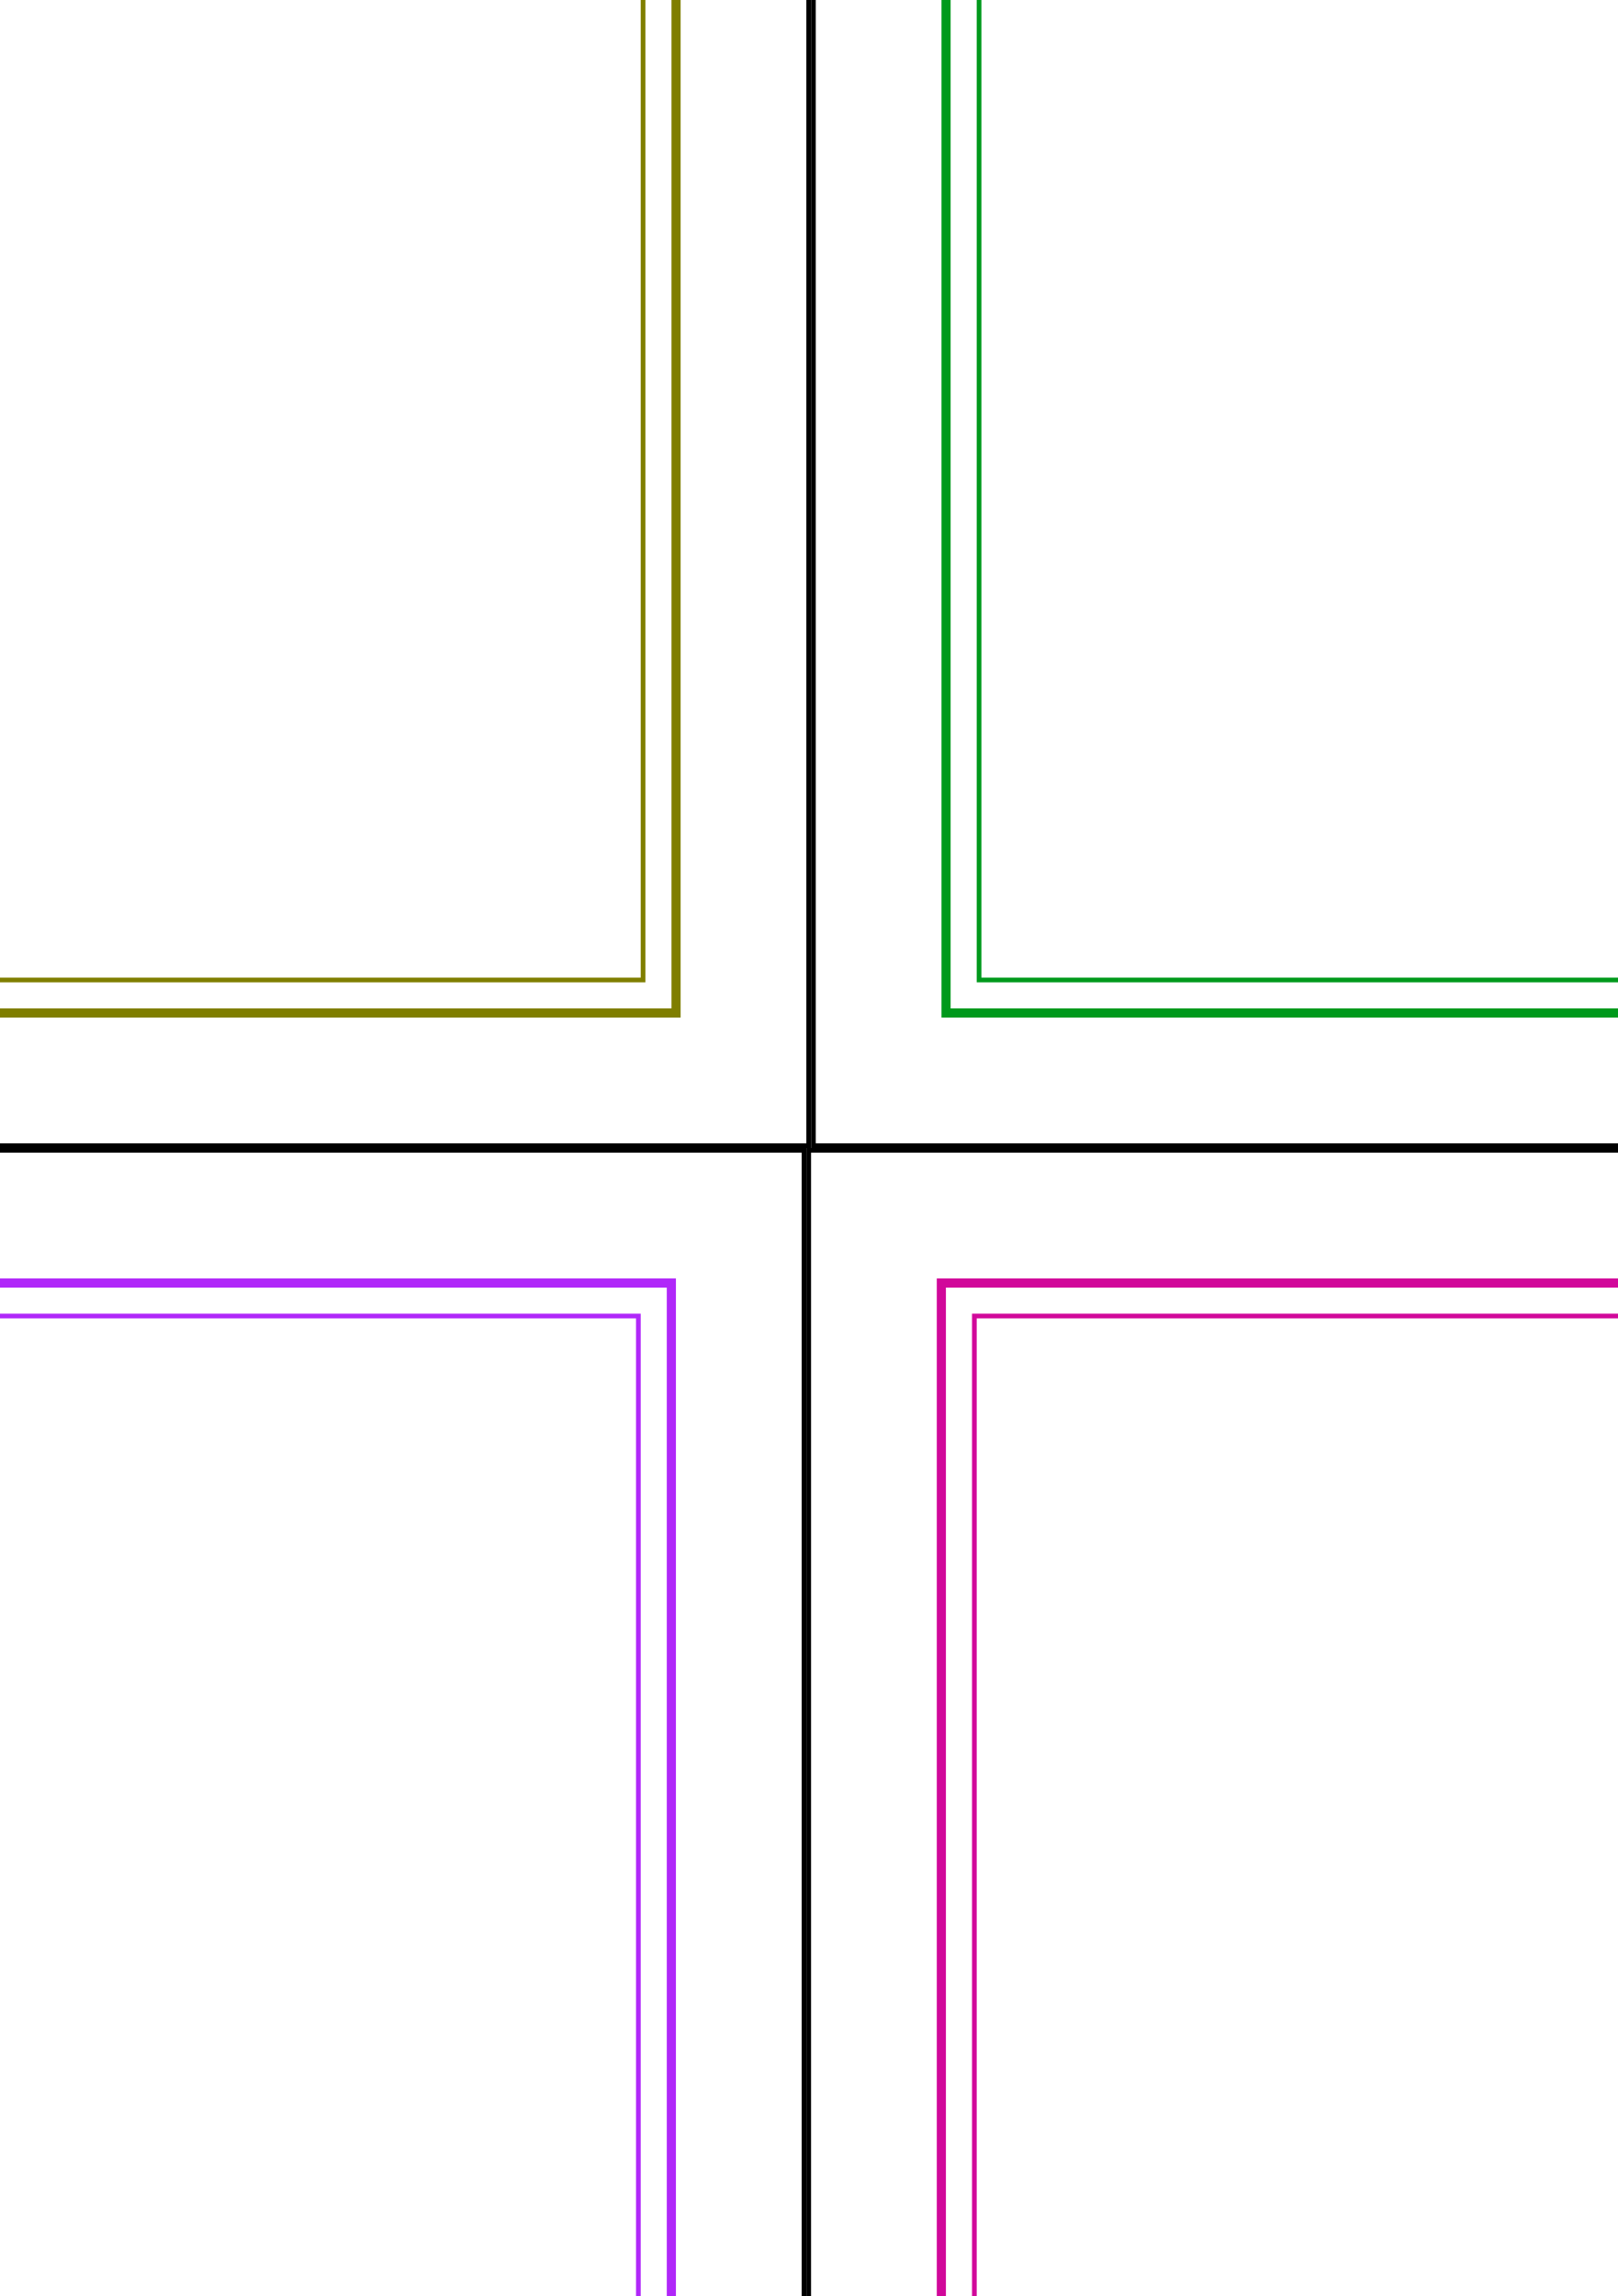
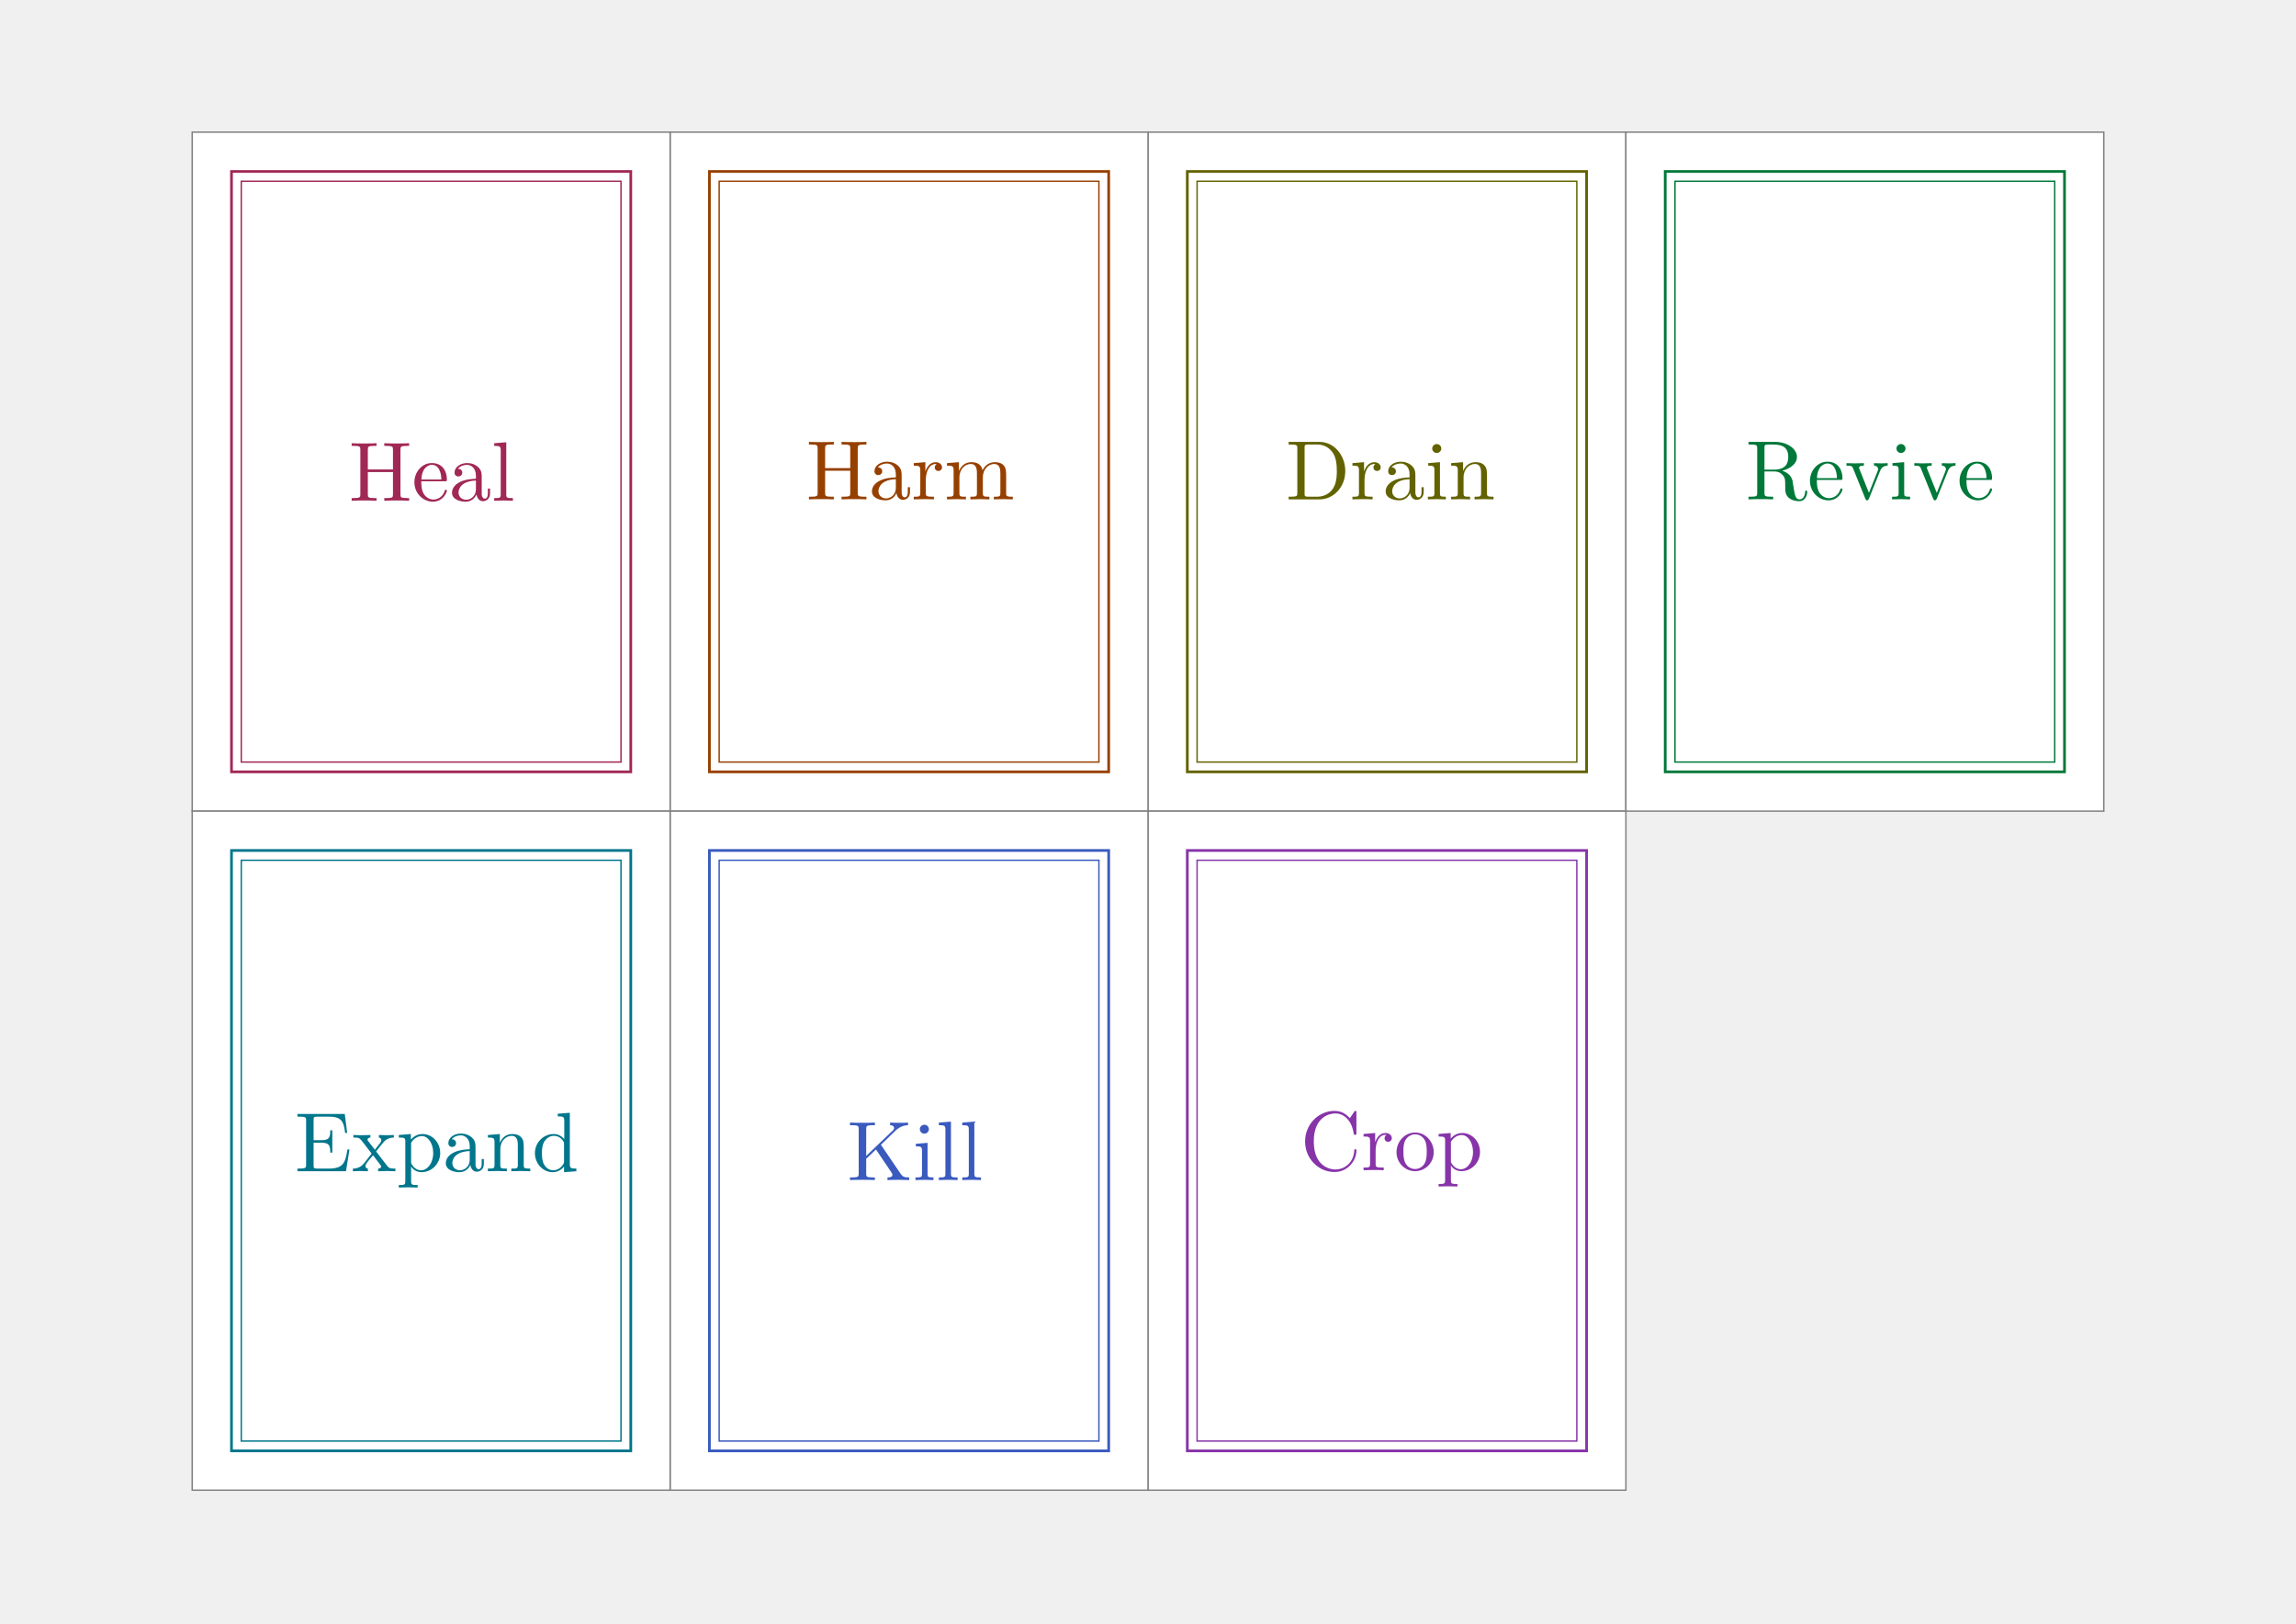
- <svg xmlns="http://www.w3.org/2000/svg" width="62mm" height="88mm" viewBox="0 0 62 88" version="1.1" id="svg8">
+ <svg xmlns="http://www.w3.org/2000/svg" width="297mm" height="210mm" viewBox="0 0 297 210" version="1.1" id="svg8">
  <defs id="defs2" />
-   <g id="layer1" transform="translate(0,-209)">
-     <rect style="fill:#ffffff;fill-opacity:1;stroke:#000000;stroke-width:0.18;stroke-miterlimit:4;stroke-dasharray:none" id="rect843" width="61.82" height="87.82" x="-30.82" y="165.09" />
-     <rect style="fill:none;fill-opacity:1;stroke:#7f7e00;stroke-width:0.35;stroke-miterlimit:4;stroke-dasharray:none;stroke-opacity:1" id="rect817" width="51.65" height="77.65" x="-25.735" y="170.175" />
-     <rect style="fill:none;fill-opacity:1;stroke:#7f7e00;stroke-width:0.18;stroke-miterlimit:4;stroke-dasharray:none;stroke-opacity:1" id="rect821" width="49.12" height="75.12" x="-24.47" y="171.44" />
-     <rect style="fill:#ffffff;fill-opacity:1;stroke:#000000;stroke-width:0.18;stroke-miterlimit:4;stroke-dasharray:none" id="rect843-9" width="61.82" height="87.82" x="31.18" y="165.09" />
-     <rect style="fill:none;fill-opacity:1;stroke:#00991c;stroke-width:0.35;stroke-miterlimit:4;stroke-dasharray:none;stroke-opacity:1" id="rect817-4" width="51.65" height="77.65" x="36.265" y="170.175" />
-     <rect style="fill:none;fill-opacity:1;stroke:#00991c;stroke-width:0.18;stroke-miterlimit:4;stroke-dasharray:none;stroke-opacity:1" id="rect821-4" width="49.12" height="75.12" x="37.53" y="171.44" />
-     <rect style="fill:#ffffff;fill-opacity:1;stroke:#000000;stroke-width:0.18;stroke-miterlimit:4;stroke-dasharray:none" id="rect843-1" width="61.82" height="87.82" x="93.18" y="165.09" />
-     <rect style="fill:none;fill-opacity:1;stroke:#00a38a;stroke-width:0.35;stroke-miterlimit:4;stroke-dasharray:none;stroke-opacity:1" id="rect817-1" width="51.65" height="77.65" x="98.265" y="170.175" />
-     <rect style="fill:none;fill-opacity:1;stroke:#00a38a;stroke-width:0.18;stroke-miterlimit:4;stroke-dasharray:none;stroke-opacity:1" id="rect821-2" width="49.12" height="75.12" x="99.53" y="171.44" />
-     <rect style="fill:#ffffff;fill-opacity:1;stroke:#000000;stroke-width:0.18;stroke-miterlimit:4;stroke-dasharray:none" id="rect843-7" width="61.82" height="87.82" x="-92.82" y="165.09" />
-     <rect style="fill:none;fill-opacity:1;stroke:#bc5700;stroke-width:0.35;stroke-miterlimit:4;stroke-dasharray:none;stroke-opacity:1" id="rect817-3" width="51.65" height="77.65" x="-87.735" y="170.175" />
-     <rect style="fill:none;fill-opacity:1;stroke:#bc5700;stroke-width:0.18;stroke-miterlimit:4;stroke-dasharray:none;stroke-opacity:1" id="rect821-3" width="49.12" height="75.12" x="-86.47" y="171.44" />
-     <rect style="fill:#ffffff;fill-opacity:1;stroke:#000000;stroke-width:0.18;stroke-miterlimit:4;stroke-dasharray:none" id="rect843-2" width="61.82" height="87.82" x="-154.82" y="165.09" />
-     <rect style="fill:none;fill-opacity:1;stroke:#d52c2d;stroke-width:0.35;stroke-miterlimit:4;stroke-dasharray:none;stroke-opacity:1" id="rect817-9" width="51.65" height="77.65" x="-149.735" y="170.175" />
-     <rect style="fill:none;fill-opacity:1;stroke:#d52c2d;stroke-width:0.18;stroke-miterlimit:4;stroke-dasharray:none;stroke-opacity:1" id="rect821-11" width="49.12" height="75.12" x="-148.47" y="171.44" />
-     <rect y="253.09" x="-31" height="87.82" width="61.82" id="rect1291" style="fill:#ffffff;fill-opacity:1;stroke:#000000;stroke-width:0.18;stroke-miterlimit:4;stroke-dasharray:none" />
-     <rect y="258.175" x="-25.915" height="77.65" width="51.65" id="rect1293" style="fill:none;fill-opacity:1;stroke:#b027f9;stroke-width:0.35;stroke-miterlimit:4;stroke-dasharray:none;stroke-opacity:1" />
-     <rect y="259.44" x="-24.65" height="75.12" width="49.12" id="rect1295" style="fill:none;fill-opacity:1;stroke:#b027f9;stroke-width:0.18;stroke-miterlimit:4;stroke-dasharray:none;stroke-opacity:1" />
-     <rect y="253.09" x="31" height="87.82" width="61.82" id="rect1315" style="fill:#ffffff;fill-opacity:1;stroke:#000000;stroke-width:0.18;stroke-miterlimit:4;stroke-dasharray:none" />
-     <rect y="258.175" x="36.085" height="77.65" width="51.65" id="rect1317" style="fill:none;fill-opacity:1;stroke:#d1089a;stroke-width:0.35;stroke-miterlimit:4;stroke-dasharray:none;stroke-opacity:1" />
-     <rect y="259.44" x="37.35" height="75.12" width="49.12" id="rect1319" style="fill:none;fill-opacity:1;stroke:#d1089a;stroke-width:0.18;stroke-miterlimit:4;stroke-dasharray:none;stroke-opacity:1" />
-     <rect y="253.09" x="93" height="87.82" width="61.82" id="rect1339" style="fill:#ffffff;fill-opacity:1;stroke:#000000;stroke-width:0.18;stroke-miterlimit:4;stroke-dasharray:none" />
-     <rect y="258.175" x="98.085" height="77.65" width="51.65" id="rect1341" style="fill:none;fill-opacity:1;stroke:#646464;stroke-width:0.35;stroke-miterlimit:4;stroke-dasharray:none;stroke-opacity:1" />
-     <rect y="259.44" x="99.35" height="75.12" width="49.12" id="rect1343" style="fill:none;fill-opacity:1;stroke:#646464;stroke-width:0.18;stroke-miterlimit:4;stroke-dasharray:none;stroke-opacity:1" />
-     <rect y="253.09" x="-93" height="87.82" width="61.82" id="rect1387" style="fill:#ffffff;fill-opacity:1;stroke:#000000;stroke-width:0.18;stroke-miterlimit:4;stroke-dasharray:none" />
-     <rect y="258.175" x="-87.915" height="77.65" width="51.65" id="rect1389" style="fill:none;fill-opacity:1;stroke:#5a64ff;stroke-width:0.35;stroke-miterlimit:4;stroke-dasharray:none;stroke-opacity:1" />
-     <rect y="259.44" x="-86.65" height="75.12" width="49.12" id="rect1391" style="fill:none;fill-opacity:1;stroke:#5a64ff;stroke-width:0.18;stroke-miterlimit:4;stroke-dasharray:none;stroke-opacity:1" />
-     <rect y="253.09" x="-155" height="87.82" width="61.82" id="rect1411" style="fill:#ffffff;fill-opacity:1;stroke:#000000;stroke-width:0.18;stroke-miterlimit:4;stroke-dasharray:none" />
-     <rect y="258.175" x="-149.915" height="77.65" width="51.65" id="rect1413" style="fill:none;fill-opacity:1;stroke:#0092e6;stroke-width:0.35;stroke-miterlimit:4;stroke-dasharray:none;stroke-opacity:1" />
-     <rect y="259.44" x="-148.65" height="75.12" width="49.12" id="rect1415" style="fill:none;fill-opacity:1;stroke:#0092e6;stroke-width:0.18;stroke-miterlimit:4;stroke-dasharray:none;stroke-opacity:1" />
+   <g id="layer1" transform="translate(0,-87)">
+     <rect style="fill:#ffffff;fill-opacity:1;stroke:#808080;stroke-width:0.18;stroke-miterlimit:4;stroke-dasharray:none" id="rect843" width="61.82" height="87.82" x="148.5" y="104.09" />
+     <rect style="fill:none;fill-opacity:1;stroke:#636200;stroke-width:0.35;stroke-miterlimit:4;stroke-dasharray:none;stroke-opacity:1" id="rect817" width="51.65" height="77.65" x="153.585" y="109.175" />
+     <rect style="fill:none;fill-opacity:1;stroke:#636200;stroke-width:0.18;stroke-miterlimit:4;stroke-dasharray:none;stroke-opacity:1" id="rect821" width="49.12" height="75.12" x="154.85" y="110.44" />
+     <rect style="fill:#ffffff;fill-opacity:1;stroke:#808080;stroke-width:0.18;stroke-miterlimit:4;stroke-dasharray:none" id="rect843-9" width="61.82" height="87.82" x="210.32" y="104.09" />
+     <rect style="fill:none;fill-opacity:1;stroke:#007839;stroke-width:0.35;stroke-miterlimit:4;stroke-dasharray:none;stroke-opacity:1" id="rect817-4" width="51.65" height="77.65" x="215.405" y="109.175" />
+     <rect style="fill:none;fill-opacity:1;stroke:#007839;stroke-width:0.18;stroke-miterlimit:4;stroke-dasharray:none;stroke-opacity:1" id="rect821-4" width="49.12" height="75.12" x="216.67" y="110.44" />
+     <rect style="fill:#ffffff;fill-opacity:1;stroke:#808080;stroke-width:0.18;stroke-miterlimit:4;stroke-dasharray:none" id="rect843-7" width="61.82" height="87.82" x="86.68" y="104.09" />
+     <rect style="fill:none;fill-opacity:1;stroke:#964000;stroke-width:0.35;stroke-miterlimit:4;stroke-dasharray:none;stroke-opacity:1" id="rect817-3" width="51.65" height="77.65" x="91.765" y="109.175" />
+     <rect style="fill:none;fill-opacity:1;stroke:#964000;stroke-width:0.18;stroke-miterlimit:4;stroke-dasharray:none;stroke-opacity:1" id="rect821-3" width="49.12" height="75.12" x="93.03" y="110.44" />
+     <rect style="fill:#ffffff;fill-opacity:1;stroke:#808080;stroke-width:0.18;stroke-miterlimit:4;stroke-dasharray:none" id="rect843-2" width="61.82" height="87.82" x="24.86" y="104.09" />
+     <rect y="191.91" x="148.5" height="87.82" width="61.82" id="rect1291" style="fill:#ffffff;fill-opacity:1;stroke:#808080;stroke-width:0.18;stroke-miterlimit:4;stroke-dasharray:none" />
+     <rect y="196.995" x="153.585" height="77.65" width="51.65" id="rect1293" style="fill:none;fill-opacity:1;stroke:#8734a9;stroke-width:0.35;stroke-miterlimit:4;stroke-dasharray:none;stroke-opacity:1" />
+     <rect y="198.26" x="154.85" height="75.12" width="49.12" id="rect1295" style="fill:none;fill-opacity:1;stroke:#8734a9;stroke-width:0.18;stroke-miterlimit:4;stroke-dasharray:none;stroke-opacity:1" />
+     <rect y="191.91" x="86.68" height="87.82" width="61.82" id="rect1387" style="fill:#ffffff;fill-opacity:1;stroke:#808080;stroke-width:0.18;stroke-miterlimit:4;stroke-dasharray:none" />
+     <rect y="196.995" x="91.765" height="77.65" width="51.65" id="rect1389" style="fill:none;fill-opacity:1;stroke:#3a5abe;stroke-width:0.35;stroke-miterlimit:4;stroke-dasharray:none;stroke-opacity:1" />
+     <rect y="198.26" x="93.03" height="75.12" width="49.12" id="rect1391" style="fill:none;fill-opacity:1;stroke:#3a5abe;stroke-width:0.18;stroke-miterlimit:4;stroke-dasharray:none;stroke-opacity:1" />
+     <rect y="191.91" x="24.86" height="87.82" width="61.82" id="rect1411" style="fill:#ffffff;fill-opacity:1;stroke:#808080;stroke-width:0.18;stroke-miterlimit:4;stroke-dasharray:none" />
+     <rect y="196.995" x="29.945" height="77.65" width="51.65" id="rect1413" style="fill:none;fill-opacity:1;stroke:#00768c;stroke-width:0.35;stroke-miterlimit:4;stroke-dasharray:none;stroke-opacity:1" />
+     <rect y="198.26" x="31.21" height="75.12" width="49.12" id="rect1415" style="fill:none;fill-opacity:1;stroke:#00768c;stroke-width:0.18;stroke-miterlimit:4;stroke-dasharray:none;stroke-opacity:1" />
+     <flowRoot xml:space="preserve" id="flowRoot1915" style="fill:black;fill-opacity:1;stroke:none;font-family:'Cambria Math';font-style:normal;font-weight:normal;font-size:20px;line-height:1.25;letter-spacing:0px;word-spacing:0px;-inkscape-font-specification:'Cambria Math';font-stretch:normal;font-variant:normal;">
+       <flowRegion id="flowRegion1917" style="font-size:20px;">
+         <rect id="rect1919" width="87.736" height="50" x="147.17" y="294.644" style="font-size:20px;" />
+       </flowRegion>
+       <flowPara id="flowPara1921" />
+     </flowRoot>
+     <flowRoot xml:space="preserve" id="flowRoot1923" style="fill:black;fill-opacity:1;stroke:none;font-family:'Cambria Math';font-style:normal;font-weight:normal;font-size:4.233px;line-height:1.25;letter-spacing:0px;word-spacing:0px;-inkscape-font-specification:'Cambria Math';font-stretch:normal;font-variant:normal;">
+       <flowRegion id="flowRegion1925" style="font-size:4.233px;">
+         <rect id="rect1927" width="144.844" height="83.385" x="158.765" y="271.376" style="font-size:4.233px;" />
+       </flowRegion>
+       <flowPara id="flowPara1929" />
+     </flowRoot>
+     <flowRoot xml:space="preserve" id="flowRoot1931" style="font-style:normal;font-variant:normal;font-weight:normal;font-stretch:normal;font-size:40px;line-height:1.25;font-family:'Cambria Math';-inkscape-font-specification:'Cambria Math';letter-spacing:0px;word-spacing:0px;fill:#000000;fill-opacity:1;stroke:none" transform="matrix(0.2645833,0,0,0.2645833,0,87)">
+       <flowRegion id="flowRegion1933">
+         <rect id="rect1935" width="60.704" height="49.364" x="174.108" y="296.058" />
+       </flowRegion>
+       <flowPara id="flowPara1937">Append two Chips on Character Chip Stack.</flowPara>
+     </flowRoot>
+     <rect style="fill:none;fill-opacity:1;stroke:#a12855;stroke-width:0.35;stroke-miterlimit:4;stroke-dasharray:none;stroke-opacity:1" id="rect817-9" width="51.65" height="77.65" x="29.945" y="109.175" />
+     <rect style="fill:none;fill-opacity:1;stroke:#a12855;stroke-width:0.18;stroke-miterlimit:4;stroke-dasharray:none;stroke-opacity:1" id="rect821-11" width="49.12" height="75.12" x="31.21" y="110.44" />
+     <text xml:space="preserve" style="font-style:normal;font-variant:normal;font-weight:normal;font-stretch:normal;font-size:10.885px;line-height:1.25;font-family:'Cambria Math';-inkscape-font-specification:'Cambria Math';letter-spacing:0px;word-spacing:0px;fill:#a12855;fill-opacity:1;stroke:none;stroke-width:0.265" x="45.127" y="151.76" id="text1909">
+       <tspan id="tspan1907" x="45.127" y="151.76" style="fill:#a12855;fill-opacity:1;stroke-width:0.265">Heal</tspan>
+     </text>
+     <flowRoot xml:space="preserve" id="flowRoot1939" style="font-style:normal;font-variant:normal;font-weight:normal;font-stretch:normal;font-size:18.667px;line-height:1.25;font-family:'Cambria Math';-inkscape-font-specification:'Cambria Math';letter-spacing:0px;word-spacing:0px;fill:#a12855;fill-opacity:1;stroke:none;" transform="matrix(0.2645833,0,0,0.2645833,-34.98914,63.80168)">
+       <flowRegion id="flowRegion1941" style="font-size:18.667px;fill:#a12855;fill-opacity:1;">
+         <rect id="rect1943" width="148.421" height="150.943" x="270.283" y="362.569" style="font-size:18.667px;fill:#a12855;fill-opacity:1;" />
+       </flowRegion>
+       <flowPara id="flowPara1945">Append two Chips on Character Chip Stack.</flowPara>
+     </flowRoot>
+     <text id="text1951" y="151.585" x="104.281" style="font-style:normal;font-variant:normal;font-weight:normal;font-stretch:normal;font-size:10.885px;line-height:1.25;font-family:'Cambria Math';-inkscape-font-specification:'Cambria Math';letter-spacing:0px;word-spacing:0px;fill:#964000;fill-opacity:1;stroke:none;stroke-width:0.265" xml:space="preserve">
+       <tspan style="fill:#964000;fill-opacity:1;stroke-width:0.265" y="151.585" x="104.281" id="tspan1949">Harm</tspan>
+     </text>
+     <flowRoot transform="matrix(0.2645833,0,0,0.2645833,26.52338,63.69286)" style="font-style:normal;font-variant:normal;font-weight:normal;font-stretch:normal;font-size:18.667px;line-height:1.25;font-family:'Cambria Math';-inkscape-font-specification:'Cambria Math';letter-spacing:0px;word-spacing:0px;fill:#964000;fill-opacity:1;stroke:none" id="flowRoot1959" xml:space="preserve">
+       <flowRegion style="font-size:18.667px;fill:#964000;fill-opacity:1" id="flowRegion1955">
+         <rect style="font-size:18.667px;fill:#964000;fill-opacity:1" y="362.569" x="270.283" height="150.943" width="148.421" id="rect1953" />
+       </flowRegion>
+       <flowPara id="flowPara1957">Remove two Chips on Opponent Chip Stack.</flowPara>
+     </flowRoot>
+     <text xml:space="preserve" style="font-style:normal;font-variant:normal;font-weight:normal;font-stretch:normal;font-size:10.885px;line-height:1.25;font-family:'Cambria Math';-inkscape-font-specification:'Cambria Math';text-align:start;letter-spacing:0px;word-spacing:0px;text-anchor:start;fill:#636200;fill-opacity:1;stroke:none;stroke-width:0.265;" x="166.317" y="151.585" id="text1965">
+       <tspan id="tspan1963" x="166.317" y="151.585" style="text-align:start;text-anchor:start;fill:#636200;fill-opacity:1;stroke-width:0.265;">Drain</tspan>
+     </text>
+     <flowRoot xml:space="preserve" id="flowRoot1973" style="font-style:normal;font-variant:normal;font-weight:normal;font-stretch:normal;font-size:18.667px;line-height:1.25;font-family:'Cambria Math';-inkscape-font-specification:'Cambria Math';letter-spacing:0px;word-spacing:0px;fill:#636200;fill-opacity:1;stroke:none;" transform="matrix(0.2645833,0,0,0.2645833,89.30922,60.13403)">
+       <flowRegion id="flowRegion1969" style="font-size:18.667px;fill:#636200;fill-opacity:1;">
+         <rect id="rect1967" width="148.421" height="150.943" x="270.283" y="362.569" style="font-size:18.667px;fill:#636200;fill-opacity:1;" />
+       </flowRegion>
+       <flowPara id="flowPara1971">Move a Chip from Opponent Chip Stack to Player Chip Stack.</flowPara>
+     </flowRoot>
+     <text id="text1979" y="151.585" x="225.803" style="font-style:normal;font-variant:normal;font-weight:normal;font-stretch:normal;font-size:10.885px;line-height:1.25;font-family:'Cambria Math';-inkscape-font-specification:'Cambria Math';letter-spacing:0px;word-spacing:0px;fill:#007839;fill-opacity:1;stroke:none;stroke-width:0.265" xml:space="preserve">
+       <tspan style="fill:#007839;fill-opacity:1;stroke-width:0.265" y="151.585" x="225.803" id="tspan1977">Revive</tspan>
+     </text>
+     <flowRoot transform="matrix(0.2645833,0,0,0.2645833,150.9894,60.63323)" style="font-style:normal;font-variant:normal;font-weight:normal;font-stretch:normal;font-size:18.667px;line-height:1.25;font-family:'Cambria Math';-inkscape-font-specification:'Cambria Math';letter-spacing:0px;word-spacing:0px;fill:#007839;fill-opacity:1;stroke:none" id="flowRoot1987" xml:space="preserve">
+       <flowRegion style="font-size:18.667px;fill:#007839;fill-opacity:1" id="flowRegion1983">
+         <rect style="font-size:18.667px;fill:#007839;fill-opacity:1" y="362.569" x="270.283" height="150.943" width="148.421" id="rect1981" />
+       </flowRegion>
+       <flowPara id="flowPara1985">Move a Card from Player Death Stack to Player Life Stack.</flowPara>
+     </flowRoot>
+     <text xml:space="preserve" style="font-style:normal;font-variant:normal;font-weight:normal;font-stretch:normal;font-size:10.885px;line-height:1.25;font-family:'Cambria Math';-inkscape-font-specification:'Cambria Math';letter-spacing:0px;word-spacing:0px;fill:#00768c;fill-opacity:1;stroke:none;stroke-width:0.265" x="38.114" y="238.48" id="text1993">
+       <tspan id="tspan1991" x="38.114" y="238.48" style="fill:#00768c;fill-opacity:1;stroke-width:0.265">Expand</tspan>
+     </text>
+     <flowRoot xml:space="preserve" id="flowRoot2001" style="font-style:normal;font-variant:normal;font-weight:normal;font-stretch:normal;font-size:18.667px;line-height:1.25;font-family:'Cambria Math';-inkscape-font-specification:'Cambria Math';letter-spacing:0px;word-spacing:0px;fill:#00768c;fill-opacity:1;stroke:none;" transform="matrix(0.2645833,0,0,0.2645833,-34.38022,151.669)">
+       <flowRegion id="flowRegion1997" style="font-size:18.667px;fill:#00768c;fill-opacity:1;">
+         <rect id="rect1995" width="148.421" height="150.943" x="270.283" y="362.569" style="font-size:18.667px;fill:#00768c;fill-opacity:1;" />
+       </flowRegion>
+       <flowPara id="flowPara1999">Move a Card from Player Life Stack to Player Hand.</flowPara>
+     </flowRoot>
+     <text id="text2007" y="239.623" x="109.594" style="font-style:normal;font-variant:normal;font-weight:normal;font-stretch:normal;font-size:10.885px;line-height:1.25;font-family:'Cambria Math';-inkscape-font-specification:'Cambria Math';letter-spacing:0px;word-spacing:0px;fill:#3a5abe;fill-opacity:1;stroke:none;stroke-width:0.265" xml:space="preserve">
+       <tspan style="fill:#3a5abe;fill-opacity:1;stroke-width:0.265" y="239.623" x="109.594" id="tspan2005">Kill</tspan>
+     </text>
+     <flowRoot transform="matrix(0.2645833,0,0,0.2645833,26.58005,148.5197)" style="font-style:normal;font-variant:normal;font-weight:normal;font-stretch:normal;font-size:18.667px;line-height:1.25;font-family:'Cambria Math';-inkscape-font-specification:'Cambria Math';letter-spacing:0px;word-spacing:0px;fill:#3a5abe;fill-opacity:1;stroke:none" id="flowRoot2015" xml:space="preserve">
+       <flowRegion style="font-size:18.667px;fill:#3a5abe;fill-opacity:1" id="flowRegion2011">
+         <rect style="font-size:18.667px;fill:#3a5abe;fill-opacity:1" y="362.569" x="270.283" height="150.943" width="148.421" id="rect2009" />
+       </flowRegion>
+       <flowPara id="flowPara2013">Move a Card from Opponent Life Stack to Opponent Death Stack.</flowPara>
+     </flowRoot>
+     <text xml:space="preserve" style="font-style:normal;font-variant:normal;font-weight:normal;font-stretch:normal;font-size:10.885px;line-height:1.25;font-family:'Cambria Math';-inkscape-font-specification:'Cambria Math';letter-spacing:0px;word-spacing:0px;fill:#8734a9;fill-opacity:1;stroke:none;stroke-width:0.265;" x="168.211" y="238.347" id="text2021">
+       <tspan id="tspan2019" x="168.211" y="238.347" style="fill:#8734a9;fill-opacity:1;stroke-width:0.265;">Crop</tspan>
+     </text>
+     <flowRoot xml:space="preserve" id="flowRoot2029" style="font-style:normal;font-variant:normal;font-weight:normal;font-stretch:normal;font-size:18.667px;line-height:1.25;font-family:'Cambria Math';-inkscape-font-specification:'Cambria Math';letter-spacing:0px;word-spacing:0px;fill:#8734a9;fill-opacity:1;stroke:none;" transform="matrix(0.2645833,0,0,0.2645833,88.41693,149.0246)">
+       <flowRegion id="flowRegion2025" style="font-size:18.667px;fill:#8734a9;fill-opacity:1;">
+         <rect id="rect2023" width="148.421" height="150.943" x="270.283" y="362.569" style="font-size:18.667px;fill:#8734a9;fill-opacity:1;" />
+       </flowRegion>
+       <flowPara id="flowPara2027">Move a Card from Opponent Hand to Opponent Life Stack.</flowPara>
+     </flowRoot>
  </g>
</svg>
